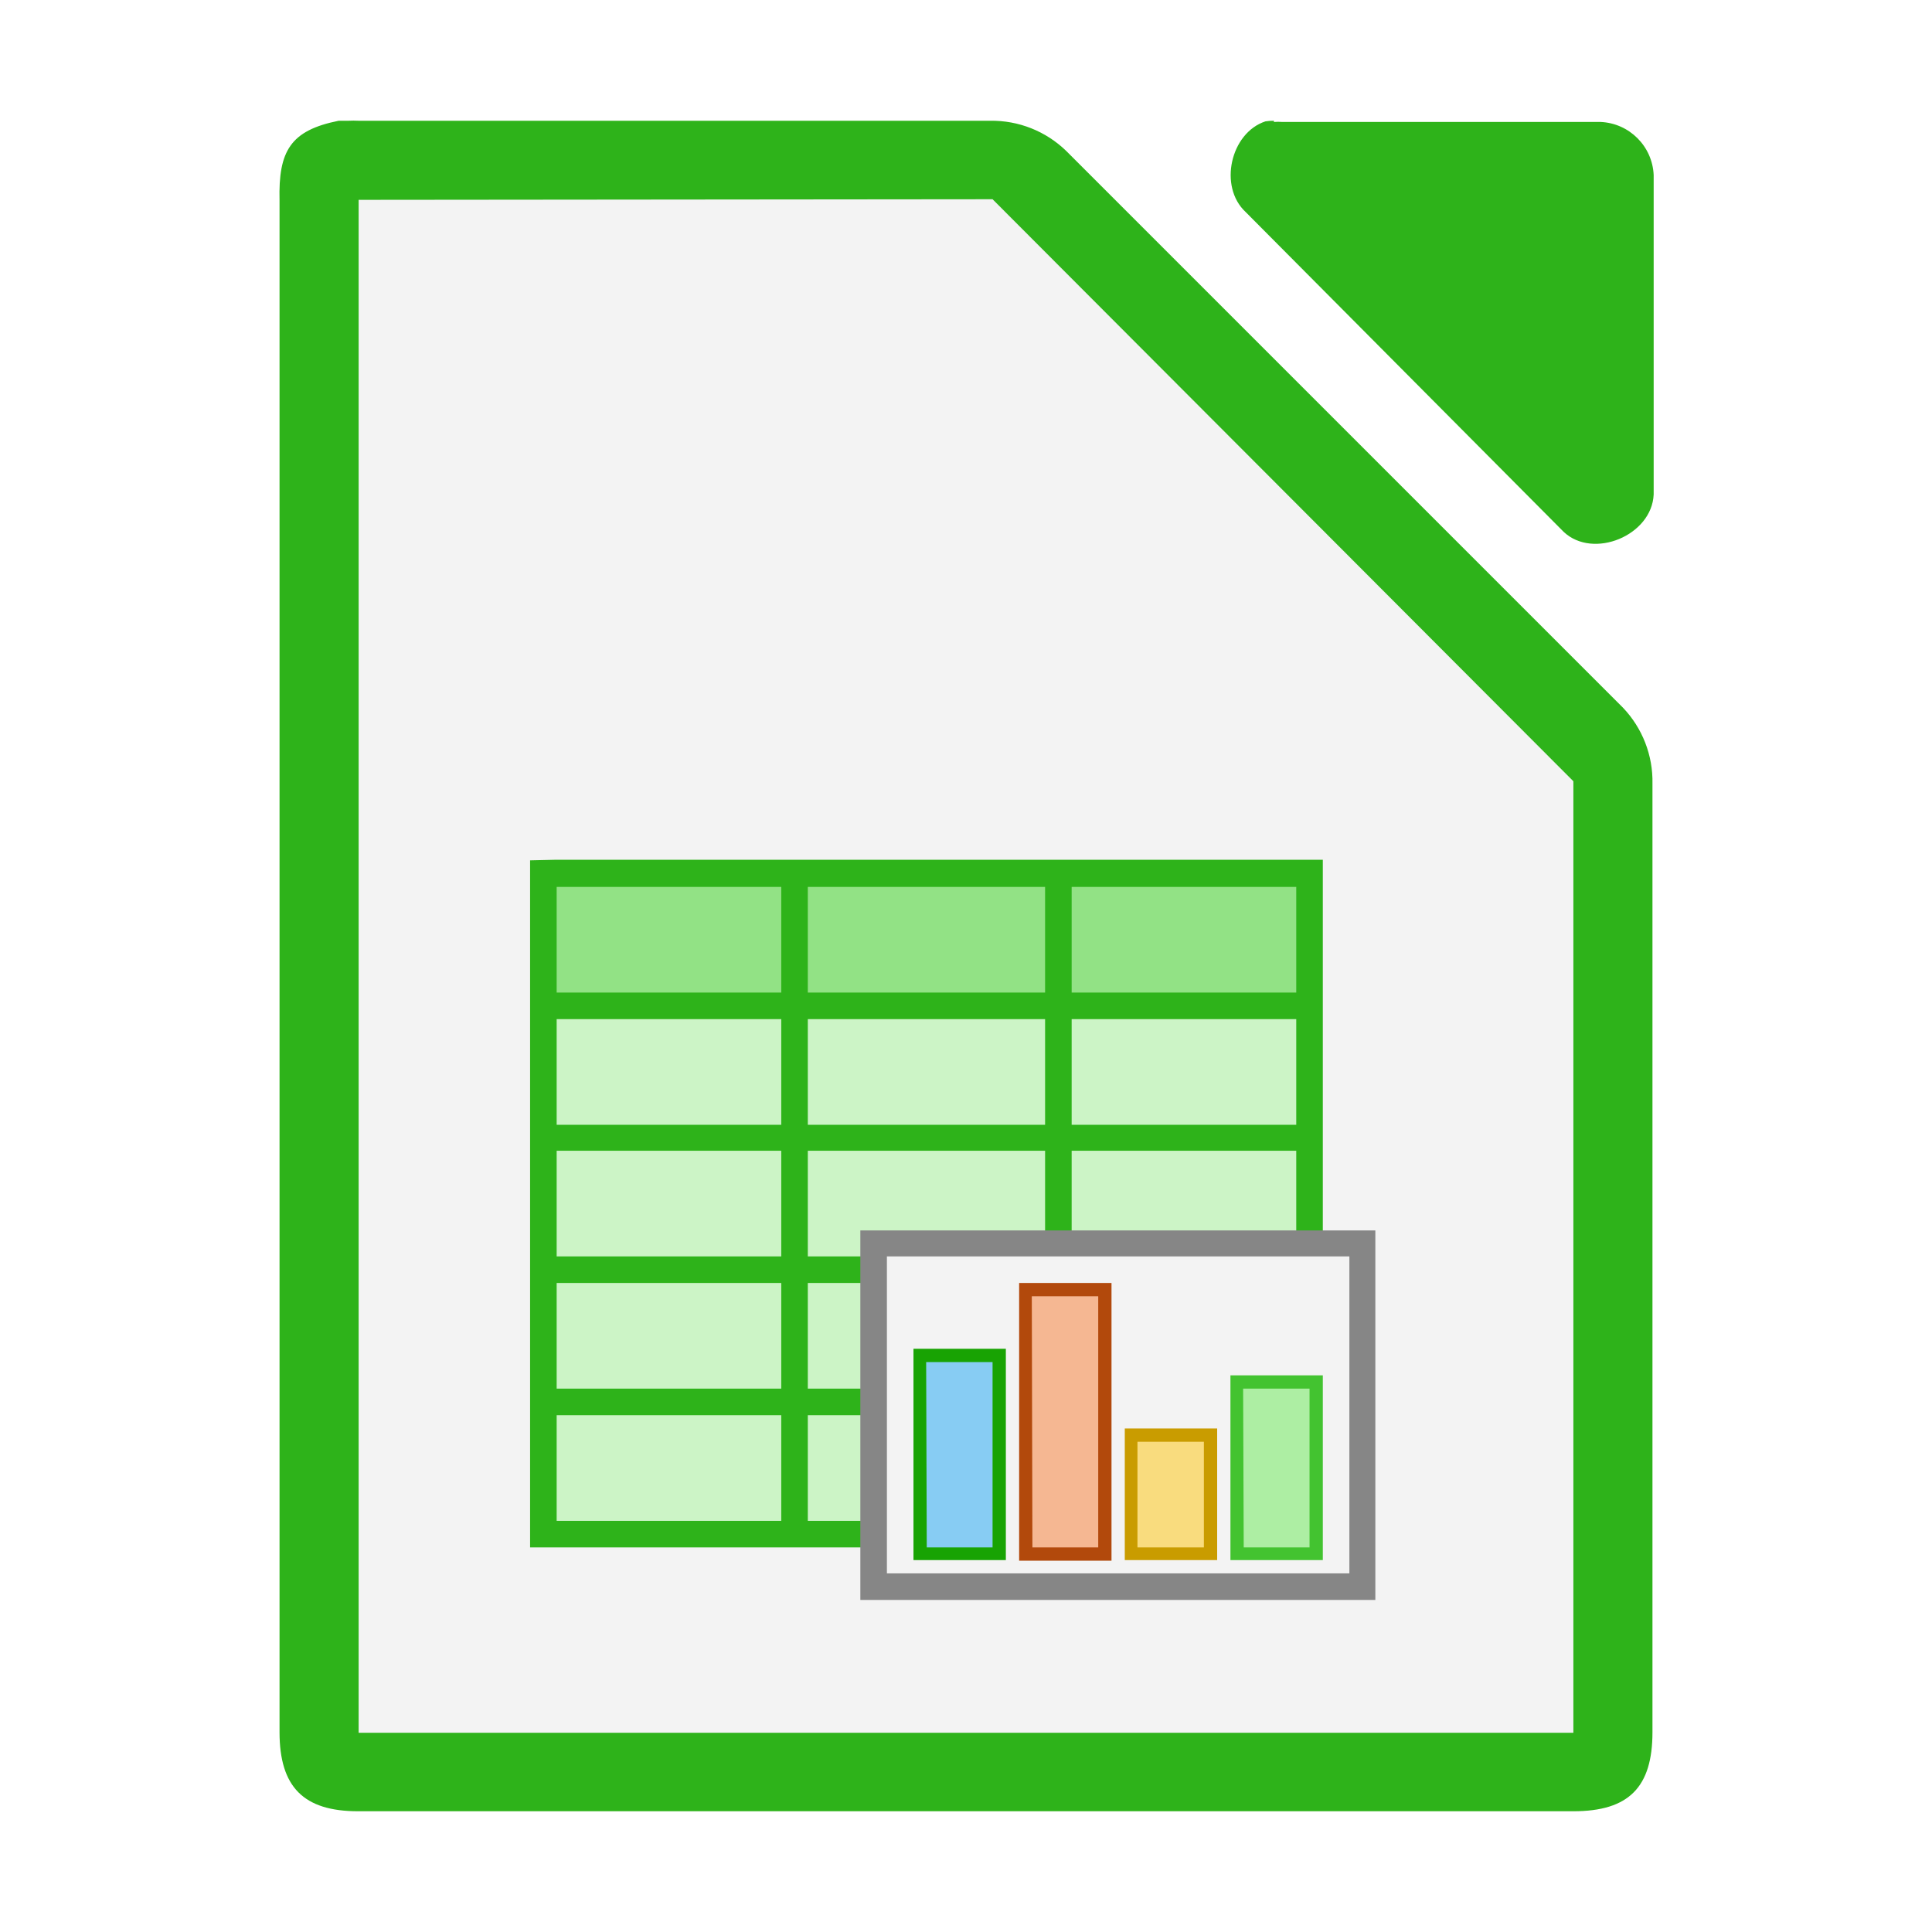
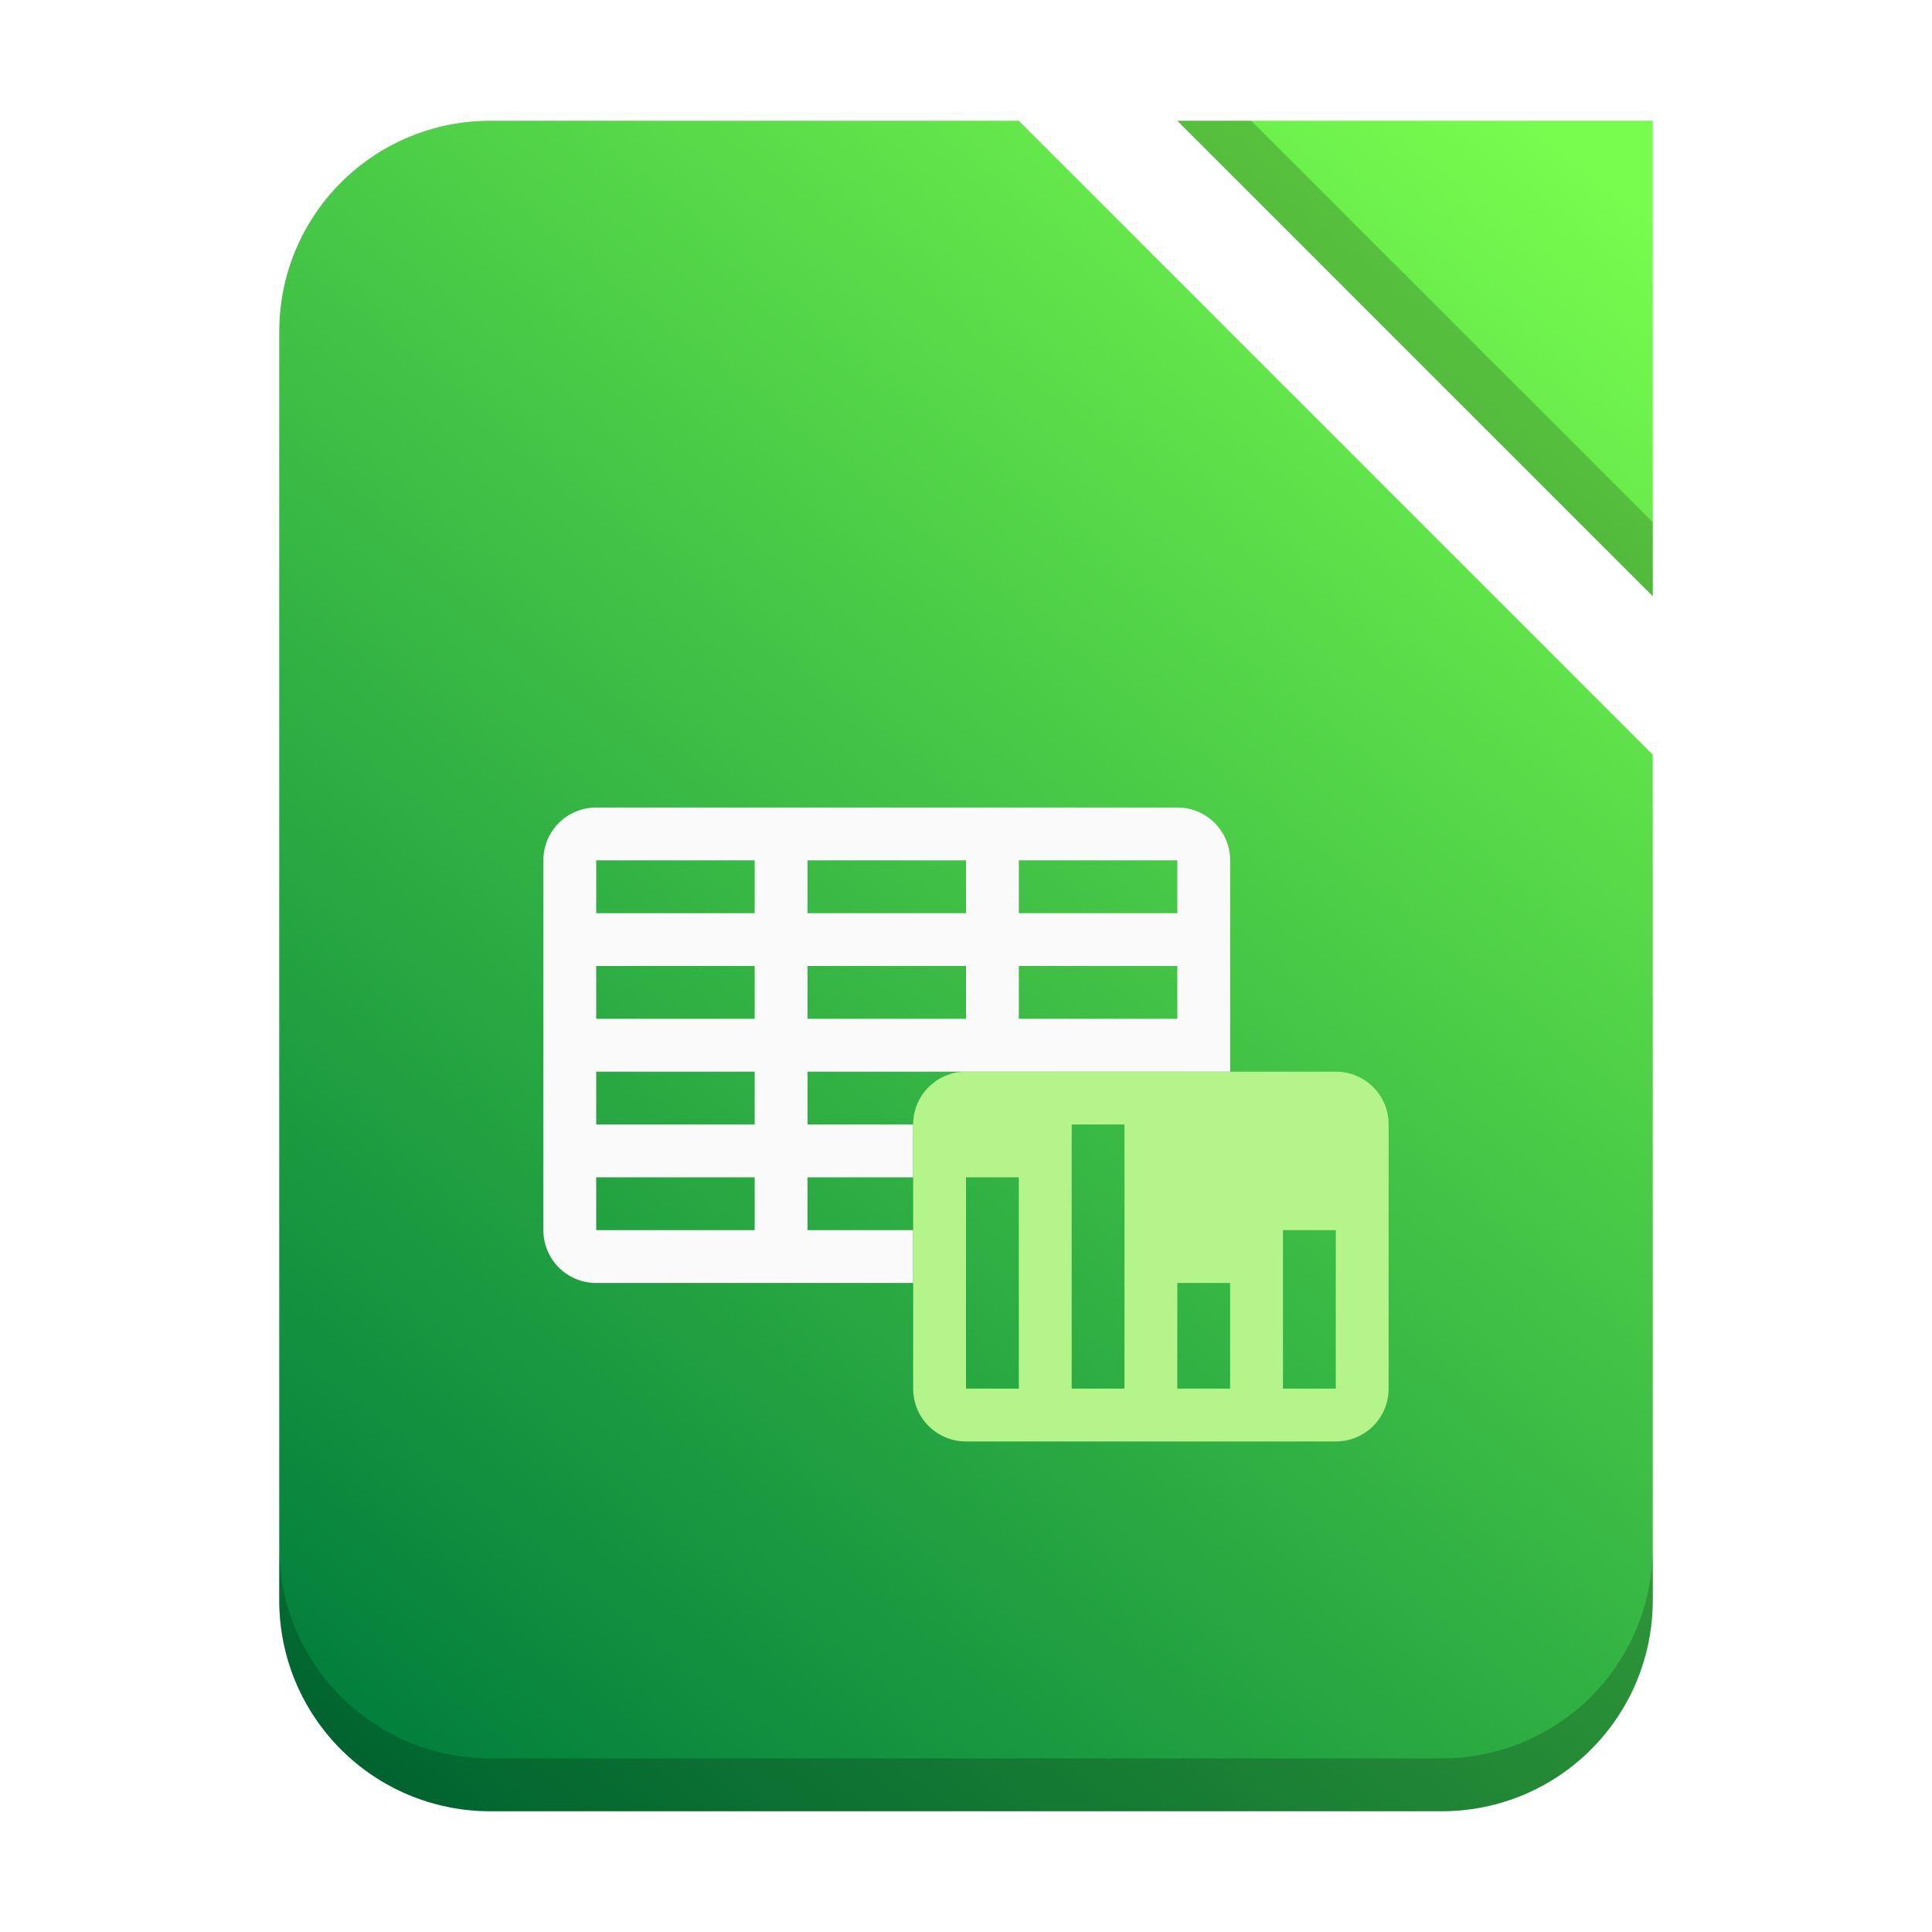
- <svg xmlns="http://www.w3.org/2000/svg" viewBox="0 0 32 32">
-   <path fill="#2EB31A" d="M5.77 2h-.16c-.8.16-1 .5-.98 1.32v25.37c0 .91.4 1.31 1.3 1.31h20.13c.92 0 1.31-.4 1.31-1.31V12.98a1.77 1.77 0 0 0-.49-1.26L17.66 2.5A1.77 1.77 0 0 0 16.4 2H5.94a1.7 1.7 0 0 0-.17 0zM21.1 2a.9.9 0 0 0-.14.01c-.58.19-.78 1.08-.33 1.5l5.27 5.3c.49.46 1.46.06 1.49-.62V2.9a.92.92 0 0 0-.88-.88h-5.27a.9.9 0 0 0-.14 0z" />
-   <path fill="#f3f3f3" d="M5.94 3.31V28.7h20.12V12.94L16.44 3.3z" />
-   <path fill="#2EB31A" d="M8.78 14.25v11.38h13.13V14.24H9.22z" />
-   <path fill="#92e285" d="M9.22 14.69h3.72v1.75H9.22zm4.16 0h3.93v1.75h-3.93zm4.37 0h3.72v1.75h-3.72z" />
-   <path fill="#ccf4c6" d="M9.22 16.88h3.72v1.75H9.22zm8.53 0h3.72v1.75h-3.72zm-4.37 2.18h3.93v1.75h-3.93zm4.37 0h3.72v1.75h-3.72zm-8.53 0h3.72v1.75H9.22zm4.16 2.19h3.93V23h-3.93zm-4.16 0h3.72V23H9.22zm4.16 2.19h3.93v1.75h-3.93zm-4.16 0h3.72v1.75H9.22z" />
-   <path fill="#868686" d="M14.25 20.38h8.53v6.12h-8.53z" />
-   <path fill="#f3f3f3" d="M14.69 20.81h7.66v5.25h-7.66z" />
-   <path fill="#18a303" d="M15.13 22.34h1.53v3.5h-1.53z" />
-   <path fill="#87CCF3" d="M15.35 25.63h1.09v-3.07h-1.1z" />
-   <path fill="#B2490C" d="M16.88 21.25h1.53v4.6h-1.53z" />
-   <path fill="#F5B792" d="M17.1 25.63h1.09v-4.16h-1.1z" />
-   <path fill="#c99c00" d="M18.63 23.66h1.53v2.18h-1.53z" />
-   <path fill="#F9DC7E" d="M18.84 25.63h1.1v-1.75h-1.1z" />
-   <path fill="#43c330" d="M20.38 22.78h1.53v3.06h-1.53z" />
-   <path fill="#ADEEA3" d="M20.6 25.63h1.09V23h-1.1z" />
-   <path fill="#ccf4c6" d="M13.38 16.88h3.93v1.75h-3.93z" />
+ <svg xmlns="http://www.w3.org/2000/svg" version="1.1" viewBox="0 0 32 32">
+   <defs>
+     <linearGradient id="a" x1="4" x2="28" y1="31" y2="1" gradientUnits="userSpaceOnUse">
+       <stop stop-color="#007c3c" offset="0" />
+       <stop stop-color="#78fc4e" offset="1" />
+     </linearGradient>
+   </defs>
+   <g transform="matrix(.875 0 0 .875 2 2)" fill-rule="evenodd" stroke-linecap="square">
+     <path d="m7 0c-2.216 0-4 1.784-4 4v24c0 2.216 1.784 4 4 4h18c2.216 0 4-1.784 4-4v-16l-12-12zm13 0 9 9v-9z" fill="url(#a)" />
+     <path d="m3 27v1c0 2.216 1.784 4 4 4h18c2.216 0 4-1.784 4-4v-1c0 2.216-1.784 4-4 4h-18c-2.216 0-4-1.784-4-4z" fill-opacity=".199" />
+     <path d="m20 0h1.4l7.6 7.6v1.4z" fill-opacity=".201" />
+     <path d="m9 13c-0.554 0-1 0.446-1 1v7c0 0.554 0.446 1 1 1h6v-1h-2v-1h2v-1h-2v-1h8v-4c0-0.554-0.446-1-1-1zm0 1h3v1h-3zm4 0h3v1h-3zm4 0h3v1h-3zm-8 2h3v1h-3zm4 0h3v1h-3zm4 0h3v1h-3zm-8 2h3v1h-3zm0 2h3v1h-3z" fill="#fafafa" />
+     <path d="m16 18c-0.554 0-1 0.446-1 1v5c0 0.554 0.446 1 1 1h7c0.554 0 1-0.446 1-1v-5c0-0.554-0.446-1-1-1zm2 1h1v5h-1zm-2 1h1v4h-1zm6 1h1v3h-1zm-2 1h1v2h-1z" fill="#b4f48b" />
+   </g>
</svg>
